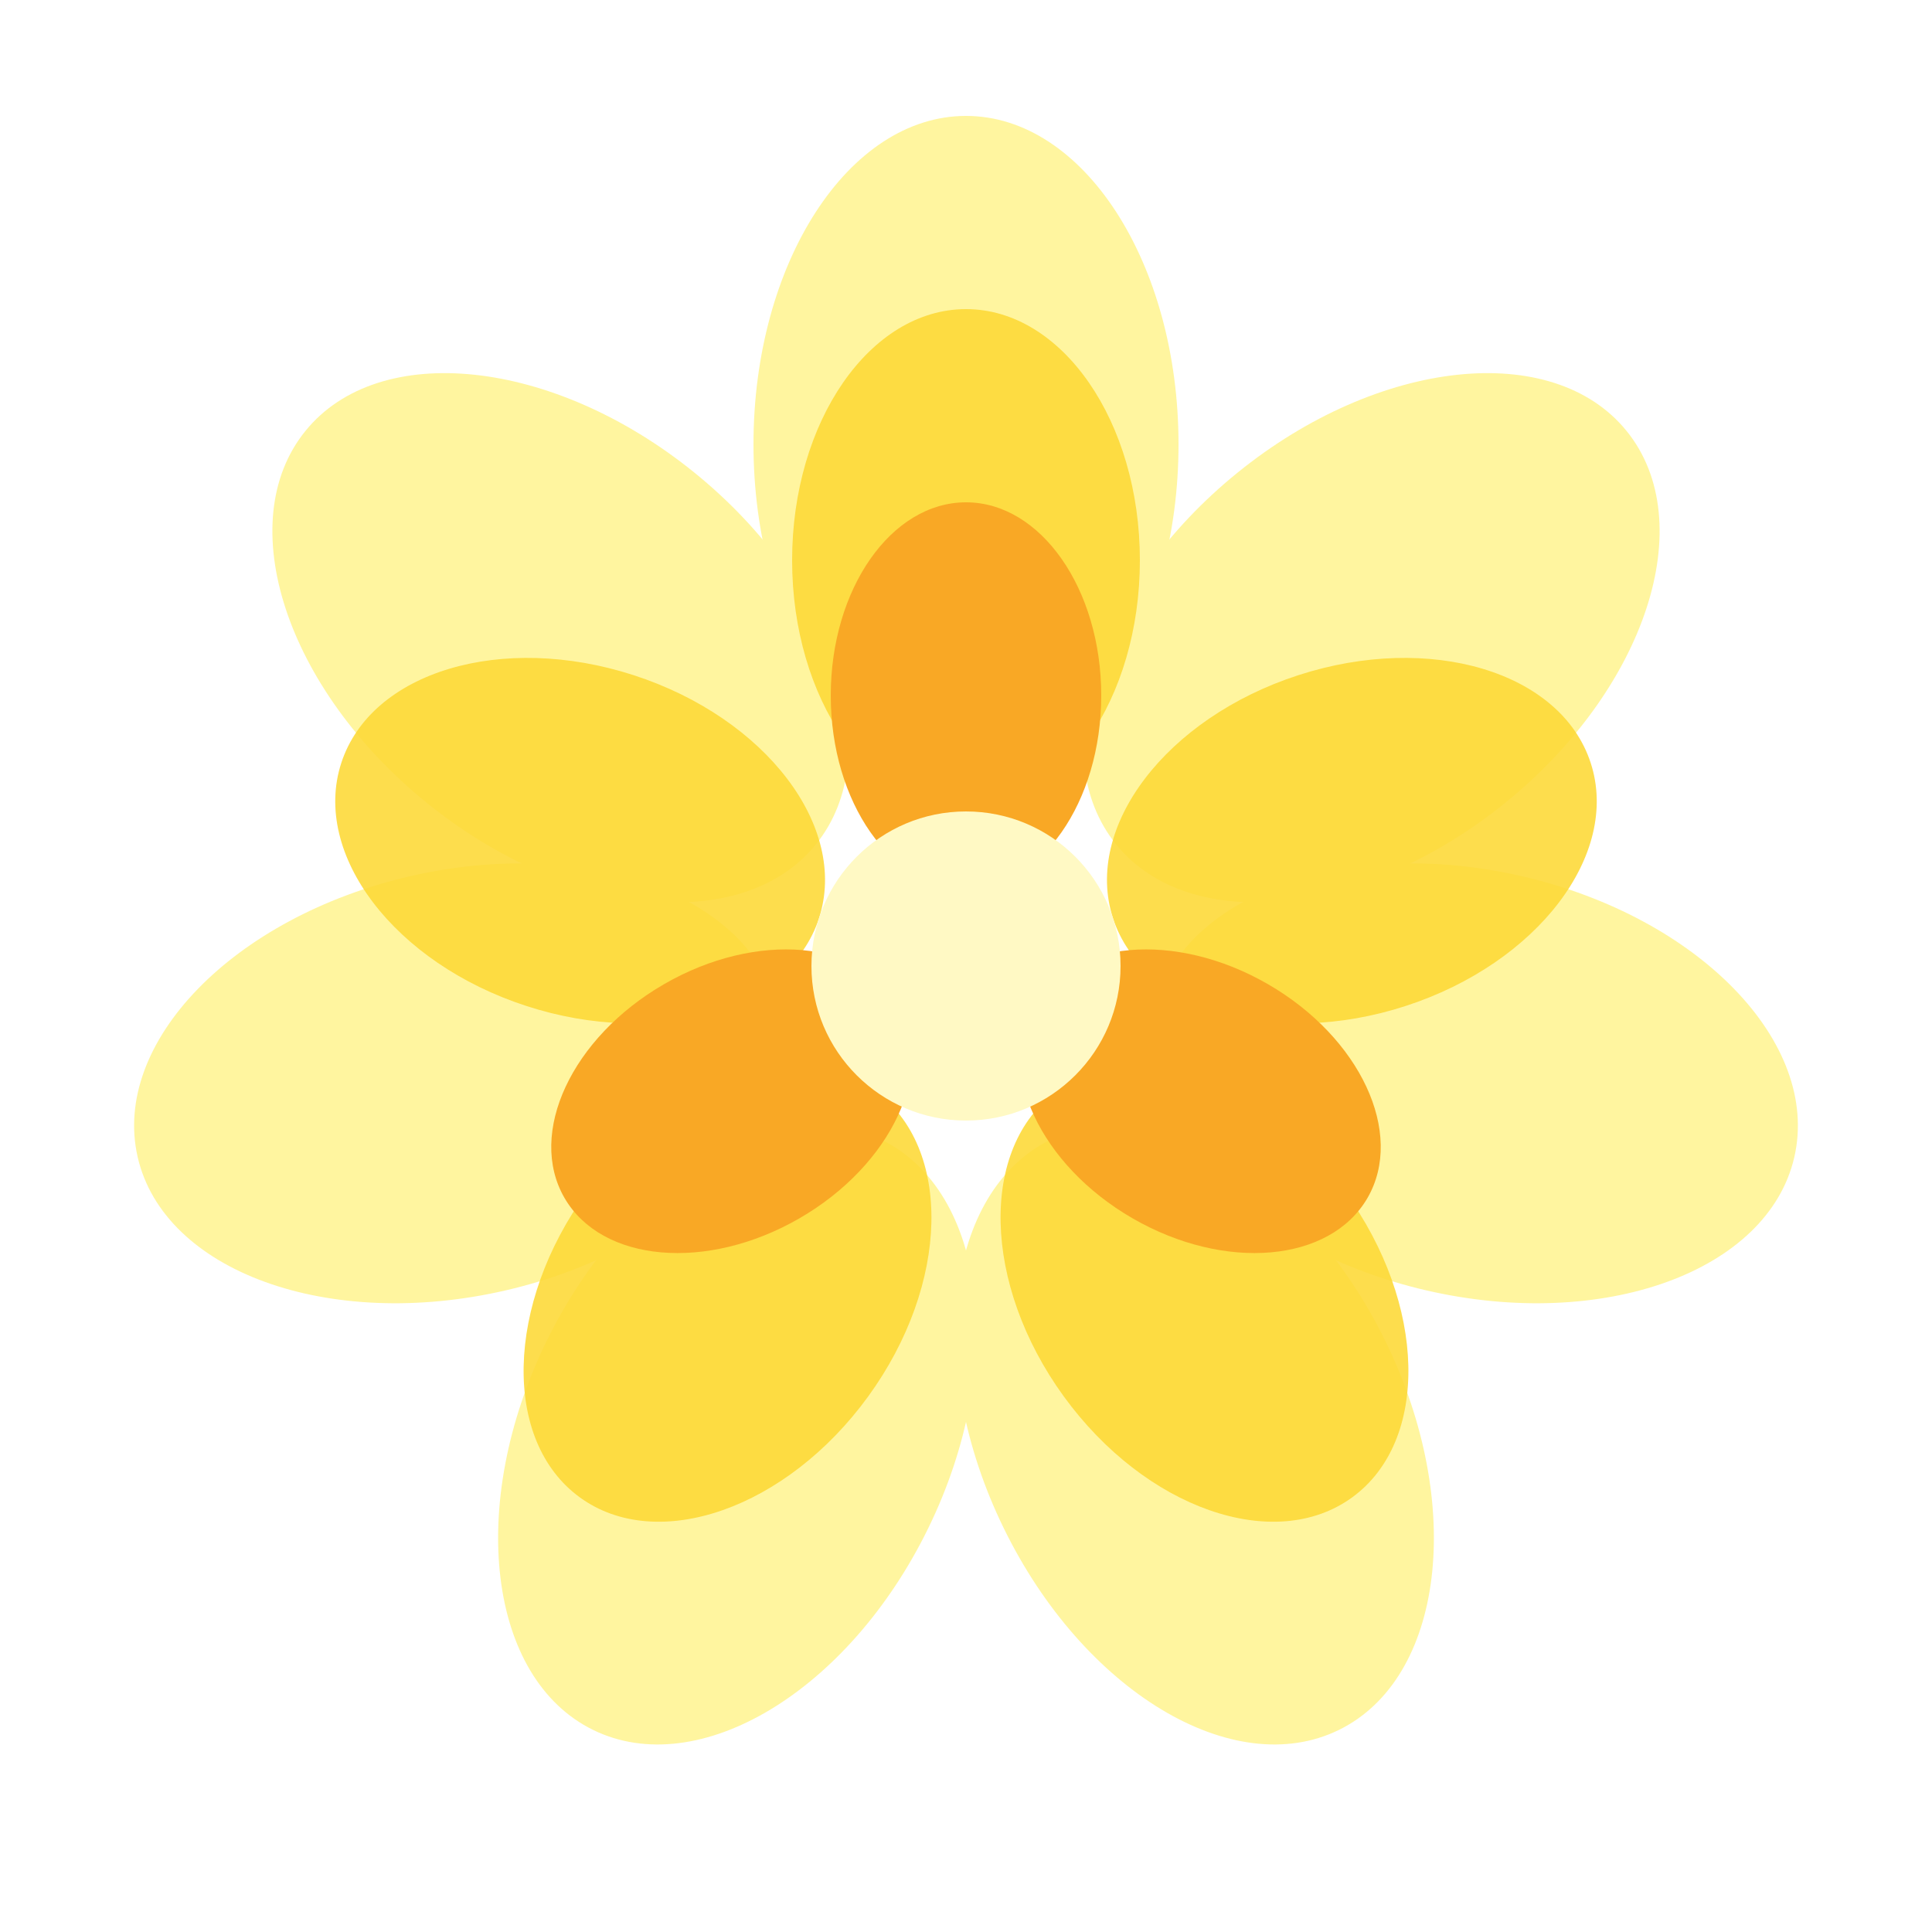
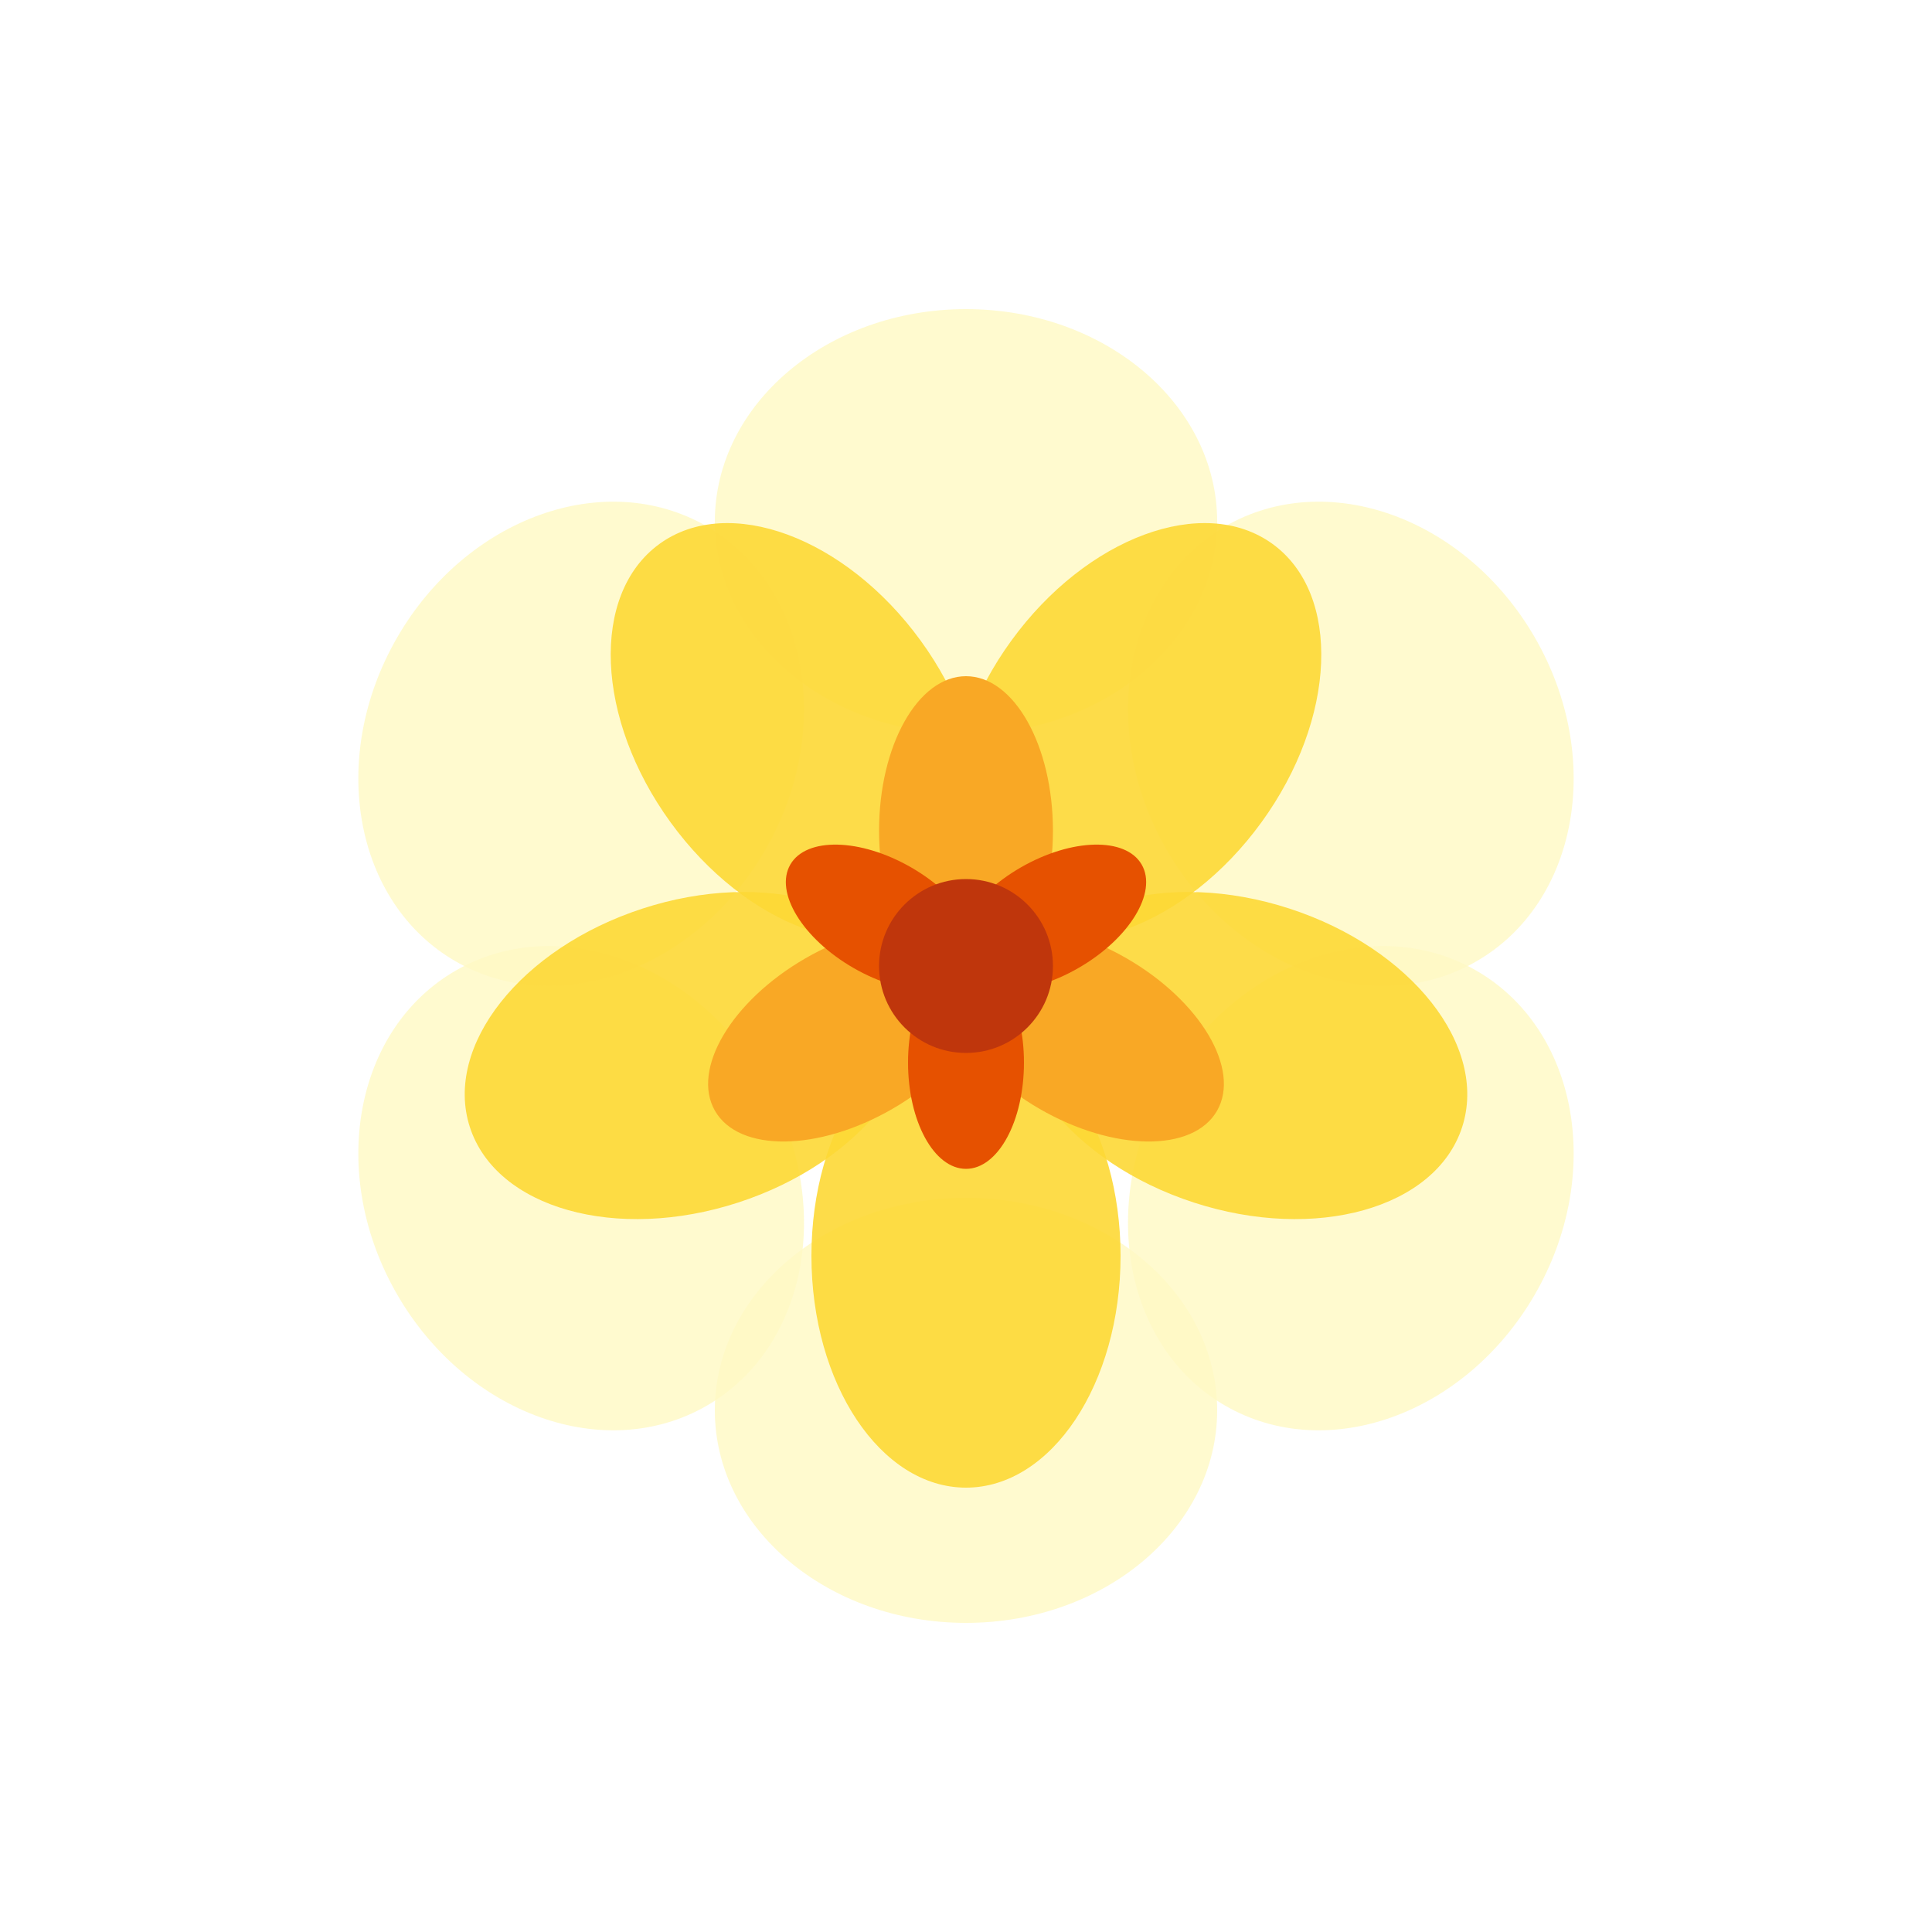
<svg xmlns="http://www.w3.org/2000/svg" viewBox="0 0 100 100">
-   <g opacity="0.70">
-     <ellipse cx="50" cy="23" rx="11" ry="17" fill="#fff176" transform="rotate(0,50,50)" />
-     <ellipse cx="50" cy="23" rx="11" ry="17" fill="#fff176" transform="rotate(51,50,50)" />
-     <ellipse cx="50" cy="23" rx="11" ry="17" fill="#fff176" transform="rotate(103,50,50)" />
-     <ellipse cx="50" cy="23" rx="11" ry="17" fill="#fff176" transform="rotate(154,50,50)" />
-     <ellipse cx="50" cy="23" rx="11" ry="17" fill="#fff176" transform="rotate(206,50,50)" />
-     <ellipse cx="50" cy="23" rx="11" ry="17" fill="#fff176" transform="rotate(257,50,50)" />
-     <ellipse cx="50" cy="23" rx="11" ry="17" fill="#fff176" transform="rotate(309,50,50)" />
-   </g>
-   <g opacity="0.88">
-     <ellipse cx="50" cy="29" rx="9" ry="13" fill="#fdd835" transform="rotate(0,50,50)" />
-     <ellipse cx="50" cy="29" rx="9" ry="13" fill="#fdd835" transform="rotate(72,50,50)" />
-     <ellipse cx="50" cy="29" rx="9" ry="13" fill="#fdd835" transform="rotate(144,50,50)" />
-     <ellipse cx="50" cy="29" rx="9" ry="13" fill="#fdd835" transform="rotate(216,50,50)" />
-     <ellipse cx="50" cy="29" rx="9" ry="13" fill="#fdd835" transform="rotate(288,50,50)" />
-   </g>
-   <ellipse cx="50" cy="36" rx="7" ry="10" fill="#f9a825" transform="rotate(0,50,50)" />
-   <ellipse cx="50" cy="36" rx="7" ry="10" fill="#f9a825" transform="rotate(120,50,50)" />
-   <ellipse cx="50" cy="36" rx="7" ry="10" fill="#f9a825" transform="rotate(240,50,50)" />
-   <circle cx="50" cy="50" r="8" fill="#fff9c4" />
+   <ellipse cx="50" cy="27" rx="13" ry="11" fill="#fff9c4" transform="rotate(0,50,50)" opacity="0.82" />
+   <ellipse cx="50" cy="27" rx="13" ry="11" fill="#fff9c4" transform="rotate(60,50,50)" opacity="0.82" />
+   <ellipse cx="50" cy="27" rx="13" ry="11" fill="#fff9c4" transform="rotate(120,50,50)" opacity="0.82" />
+   <ellipse cx="50" cy="27" rx="13" ry="11" fill="#fff9c4" transform="rotate(180,50,50)" opacity="0.82" />
+   <ellipse cx="50" cy="27" rx="13" ry="11" fill="#fff9c4" transform="rotate(240,50,50)" opacity="0.82" />
+   <ellipse cx="50" cy="27" rx="13" ry="11" fill="#fff9c4" transform="rotate(300,50,50)" opacity="0.82" />
+   <ellipse cx="50" cy="35" rx="8" ry="12" fill="#fdd835" transform="rotate(36,50,50)" opacity="0.90" />
+   <ellipse cx="50" cy="35" rx="8" ry="12" fill="#fdd835" transform="rotate(108,50,50)" opacity="0.90" />
+   <ellipse cx="50" cy="35" rx="8" ry="12" fill="#fdd835" transform="rotate(180,50,50)" opacity="0.90" />
+   <ellipse cx="50" cy="35" rx="8" ry="12" fill="#fdd835" transform="rotate(252,50,50)" opacity="0.90" />
+   <ellipse cx="50" cy="35" rx="8" ry="12" fill="#fdd835" transform="rotate(324,50,50)" opacity="0.90" />
+   <ellipse cx="50" cy="43" rx="4.5" ry="8" fill="#f9a825" transform="rotate(0,50,50)" />
+   <ellipse cx="50" cy="43" rx="4.5" ry="8" fill="#f9a825" transform="rotate(120,50,50)" />
+   <ellipse cx="50" cy="43" rx="4.5" ry="8" fill="#f9a825" transform="rotate(240,50,50)" />
+   <ellipse cx="50" cy="45" rx="3" ry="5.5" fill="#e65100" transform="rotate(60,50,50)" />
+   <ellipse cx="50" cy="45" rx="3" ry="5.5" fill="#e65100" transform="rotate(180,50,50)" />
+   <ellipse cx="50" cy="45" rx="3" ry="5.5" fill="#e65100" transform="rotate(300,50,50)" />
+   <circle cx="50" cy="50" r="4.5" fill="#bf360c" />
</svg>
